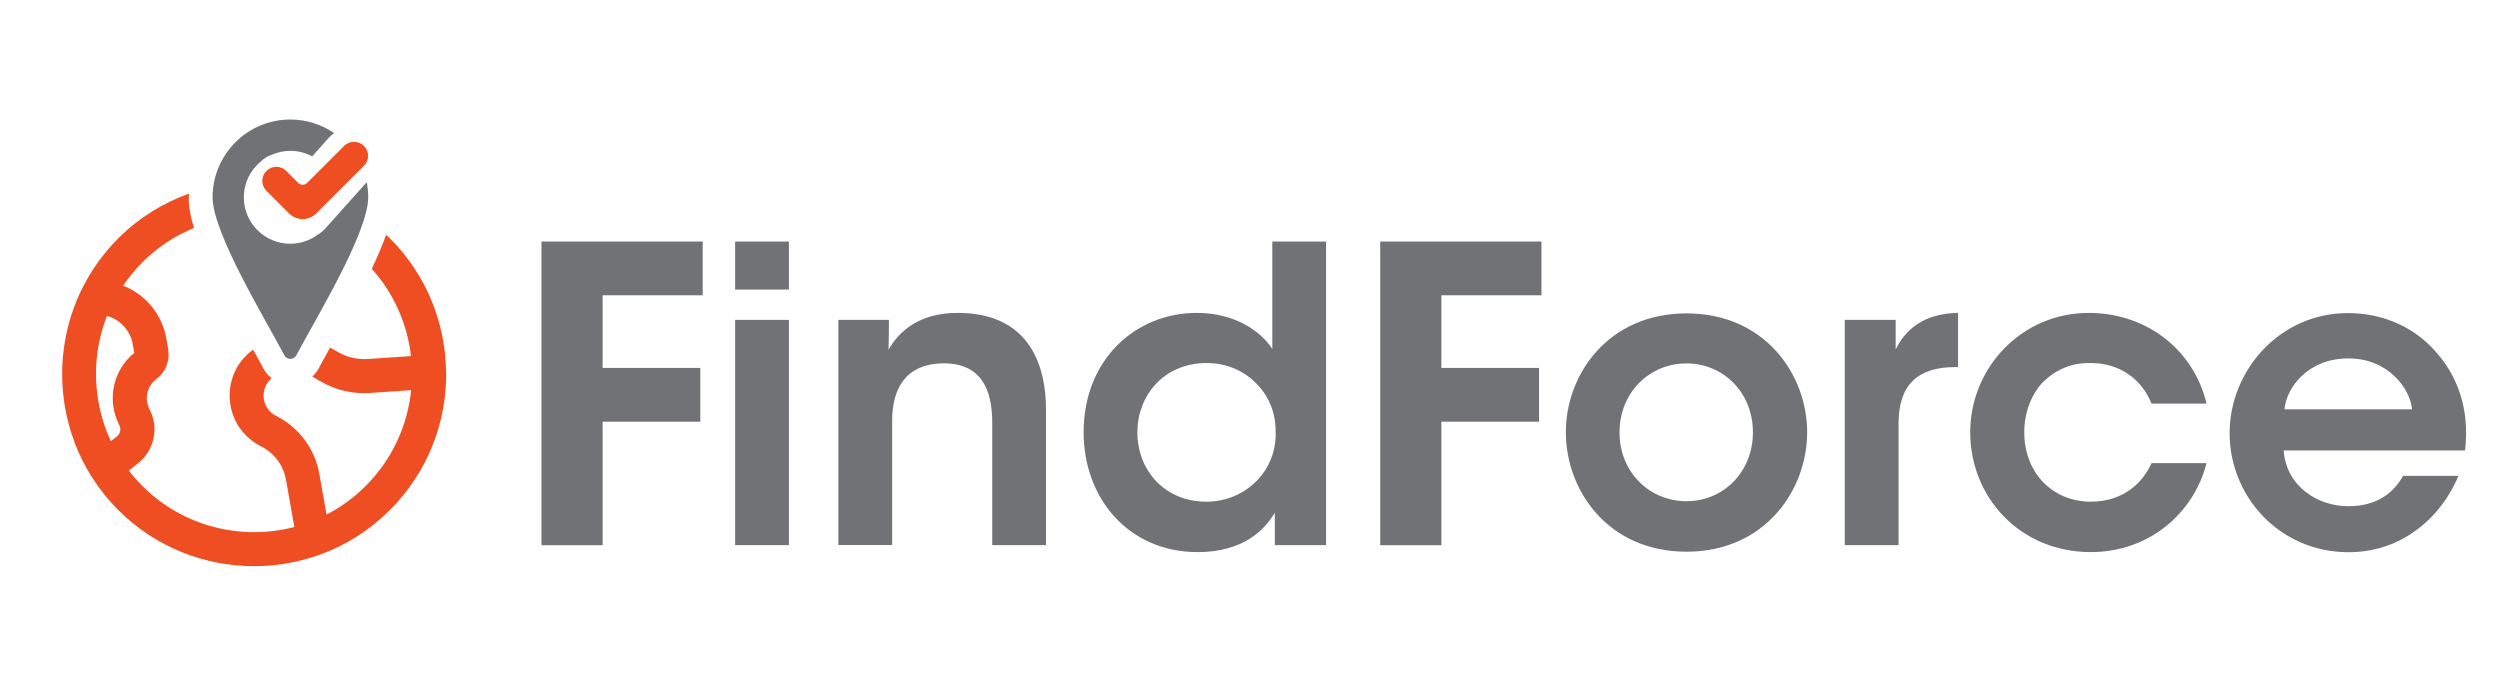
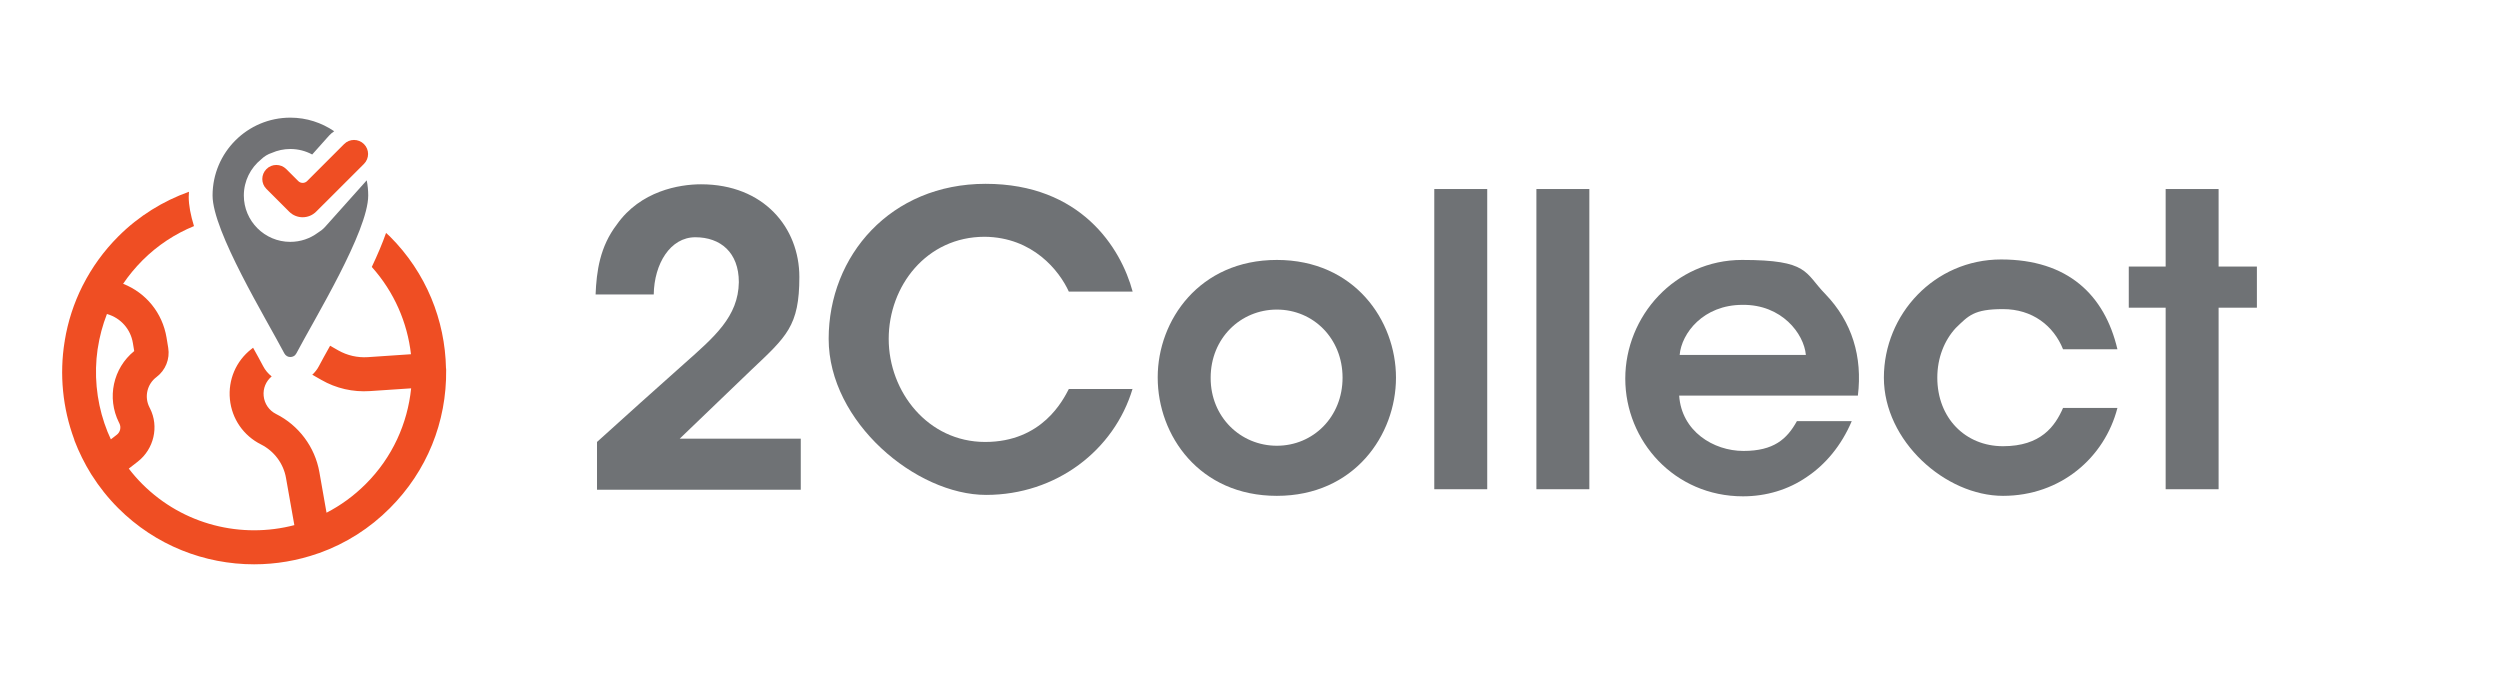
- <svg xmlns="http://www.w3.org/2000/svg" width="340" height="94" viewBox="0 0 340 94" fill="none">
-   <path d="M73.641 32.847H95.568V40.16H81.956V50.037H95.242V57.35H81.956V74.149H73.641V32.86V32.847Z" fill="#717275" />
-   <path d="M99.979 32.847H107.292V39.379H99.979V32.847ZM99.979 43.504H107.292V74.136H99.979V43.504Z" fill="#717275" />
-   <path d="M114.032 43.504H120.89C120.89 44.845 120.89 46.133 120.838 47.577C122.178 45.183 124.911 42.502 130.376 42.554C140.37 42.606 142.257 50.258 142.257 55.671V74.137H134.944V57.506C134.944 52.926 133.434 49.412 128.307 49.412C123.115 49.464 121.332 52.926 121.332 57.22V74.124H114.019V43.491L114.032 43.504Z" fill="#717275" />
-   <path d="M180.346 74.136H173.371V69.725C172.031 72.015 169.129 75.086 162.883 75.086C153.449 75.086 147.372 67.721 147.372 58.794C147.372 48.865 154.464 42.554 162.766 42.554C168.622 42.554 171.914 45.677 173.033 47.46V32.847H180.346V74.136ZM154.685 58.794C154.685 63.986 158.419 68.229 164.054 68.229C166.735 68.229 169.129 67.175 170.86 65.444C172.59 63.713 173.592 61.319 173.488 58.638C173.488 55.958 172.434 53.667 170.756 52.054C169.077 50.375 166.735 49.373 164.119 49.373C158.146 49.373 154.685 53.953 154.685 58.742V58.794Z" fill="#717275" />
-   <path d="M187.711 32.847H209.638V40.16H196.027V50.037H209.313V57.35H196.027V74.149H187.711V32.86V32.847Z" fill="#717275" />
-   <path d="M212.957 58.742C212.957 50.934 218.708 42.619 229.366 42.619C240.023 42.619 245.775 50.934 245.775 58.794C245.775 66.654 240.023 75.034 229.366 75.034C218.708 75.034 212.957 66.719 212.957 58.794V58.742ZM220.257 58.846C220.257 64.207 224.33 68.163 229.353 68.163C234.376 68.163 238.397 64.207 238.397 58.794C238.397 53.381 234.376 49.425 229.353 49.425C224.33 49.425 220.257 53.381 220.257 58.794V58.846Z" fill="#717275" />
-   <path d="M250.888 43.504H257.811V47.525C259.151 44.792 261.663 42.619 266.295 42.554V49.919H265.957C260.817 49.919 258.201 52.314 258.201 57.623V74.136H250.888V43.504Z" fill="#717275" />
-   <path d="M300.09 62.984C298.359 69.79 292.282 75.086 284.357 75.086C274.65 75.086 267.948 67.552 267.948 58.794C267.948 50.037 274.923 42.554 284.071 42.554C291.775 42.554 298.294 47.408 300.09 54.89H292.608C291.319 51.65 288.365 49.373 284.344 49.373C281.664 49.321 279.608 50.271 277.812 51.989C276.25 53.667 275.3 56.114 275.3 58.794C275.3 64.312 279.152 68.228 284.344 68.228C288.925 68.228 291.488 65.496 292.608 62.984H300.09Z" fill="#717275" />
-   <path d="M310.579 61.254C310.917 66.16 315.263 68.892 319.454 68.841C323.019 68.841 325.426 67.227 326.819 64.715H334.353C332.896 68.125 330.723 70.688 328.159 72.419C325.596 74.202 322.577 75.1 319.402 75.1C309.967 75.1 303.227 67.461 303.227 58.925C303.227 50.388 310.032 42.581 319.297 42.581C323.878 42.581 327.886 44.311 330.736 47.265C334.47 51.117 335.863 55.919 335.251 61.267H310.592L310.579 61.254ZM328.042 55.672C327.769 52.77 324.698 48.697 319.336 48.749C313.923 48.749 310.969 52.653 310.683 55.672H328.029H328.042Z" fill="#717275" />
-   <path d="M44.204 31.117C43.898 31.457 43.558 31.707 43.206 31.922C42.163 32.693 40.871 33.147 39.476 33.147C35.984 33.147 33.161 30.312 33.161 26.843C33.161 24.859 34.08 23.09 35.508 21.934C35.939 21.514 36.426 21.219 36.959 21.049C37.73 20.709 38.592 20.516 39.488 20.516C40.565 20.516 41.574 20.788 42.458 21.265L44.748 18.702C44.964 18.464 45.202 18.271 45.451 18.102C43.751 16.945 41.699 16.253 39.488 16.253C33.649 16.253 28.91 20.993 28.91 26.843C28.91 31.695 36.188 43.589 38.671 48.316C39.011 48.974 39.964 48.974 40.304 48.316C42.787 43.6 50.077 31.695 50.077 26.843C50.077 26.14 50.009 25.448 49.873 24.779L44.215 31.106L44.204 31.117Z" fill="#717275" />
-   <path d="M49.498 19.847C48.75 19.099 47.537 19.099 46.8 19.847L41.766 24.881C41.437 25.21 40.893 25.21 40.564 24.881L38.931 23.248C38.183 22.5 36.97 22.5 36.233 23.248C35.485 23.996 35.485 25.21 36.233 25.947L39.328 29.042C40.337 30.051 41.981 30.051 42.99 29.042L49.498 22.545C50.246 21.797 50.246 20.595 49.498 19.847Z" fill="#EF4E23" />
-   <path d="M60.655 50.345C60.53 43.825 57.979 37.352 53.013 32.397C52.855 32.239 52.673 32.091 52.503 31.932C52.004 33.361 51.347 34.903 50.564 36.558C53.626 39.982 55.406 44.143 55.893 48.429L50.02 48.825C48.614 48.916 47.231 48.599 46.007 47.907L44.895 47.272C44.295 48.349 43.762 49.302 43.365 50.061C43.138 50.503 42.821 50.889 42.469 51.218L43.705 51.921C45.712 53.077 48.002 53.599 50.326 53.44L55.916 53.066C55.428 57.828 53.376 62.453 49.737 66.081C48.127 67.691 46.324 68.995 44.408 69.981L43.433 64.449C42.832 61.047 40.633 58.1 37.549 56.558C36.596 56.081 35.962 55.163 35.859 54.097C35.757 53.077 36.166 52.102 36.948 51.444C36.472 51.07 36.063 50.594 35.78 50.038C35.429 49.358 34.952 48.508 34.42 47.544L34.204 47.714C32.095 49.347 31.007 51.909 31.268 54.562C31.529 57.215 33.116 59.505 35.497 60.696C37.277 61.592 38.558 63.292 38.898 65.265L40.032 71.671C32.878 73.541 24.941 71.671 19.352 66.081C18.683 65.412 18.071 64.71 17.515 63.984L18.74 63.032C20.939 61.319 21.642 58.258 20.406 55.809L20.316 55.628C19.601 54.211 20.009 52.487 21.279 51.535C22.515 50.605 23.127 49.075 22.878 47.556L22.651 46.172C22.096 42.816 19.862 40.073 16.744 38.848C17.504 37.726 18.377 36.672 19.363 35.674C21.438 33.599 23.83 32.046 26.381 31.003C25.928 29.517 25.667 28.18 25.667 27.023C25.667 26.785 25.69 26.558 25.701 26.331C22.198 27.59 18.898 29.597 16.098 32.397C14.102 34.393 12.493 36.638 11.279 39.03C11.257 39.064 11.245 39.098 11.223 39.132C10.032 41.501 9.227 44.007 8.808 46.569V46.649L8.785 46.717C8.071 51.161 8.513 55.741 10.089 60.004L10.1 60.05L10.123 60.118V60.152C10.735 61.739 11.495 63.281 12.402 64.743C12.425 64.778 12.447 64.811 12.47 64.846C13.479 66.444 14.681 67.963 16.075 69.358C21.166 74.448 27.855 76.999 34.556 76.999C37.515 76.999 40.474 76.501 43.297 75.503C43.342 75.492 43.399 75.469 43.444 75.457C47.061 74.154 50.292 72.102 53.025 69.358C58.047 64.335 60.757 57.669 60.678 50.56C60.678 50.492 60.678 50.424 60.666 50.356L60.655 50.345ZM16.189 57.725L16.234 57.828C16.506 58.36 16.359 59.018 15.883 59.381L15.078 60.004C14.749 59.313 14.465 58.61 14.227 57.895L14.205 57.839C13.105 54.585 12.787 51.116 13.275 47.737L13.297 47.624C13.536 46.036 13.955 44.472 14.545 42.953L14.613 42.975C16.438 43.519 17.765 45.027 18.071 46.898L18.252 47.998C15.384 50.322 14.499 54.347 16.177 57.714L16.189 57.725Z" fill="#EF4E23" />
+ <svg xmlns="http://www.w3.org/2000/svg" width="368" height="102" viewBox="0 0 368 102" fill="none">
+   <path d="M47.844 33.406C47.513 33.774 47.145 34.044 46.764 34.277C45.636 35.111 44.237 35.602 42.727 35.602C38.948 35.602 35.892 32.534 35.892 28.779C35.892 26.632 36.886 24.718 38.432 23.466C38.899 23.012 39.426 22.693 40.003 22.509C40.837 22.14 41.77 21.932 42.739 21.932C43.905 21.932 44.997 22.226 45.955 22.742L48.433 19.968C48.666 19.711 48.924 19.502 49.194 19.318C47.353 18.066 45.132 17.318 42.739 17.318C36.42 17.318 31.29 22.447 31.29 28.779C31.29 34.031 39.169 46.904 41.856 52.021C42.224 52.733 43.255 52.733 43.623 52.021C46.31 46.916 54.201 34.031 54.201 28.779C54.201 28.018 54.127 27.27 53.98 26.546L47.857 33.393L47.844 33.406Z" fill="#717275" />
+   <path d="M53.575 21.207C52.765 20.398 51.452 20.398 50.654 21.207L45.206 26.656C44.85 27.012 44.261 27.012 43.905 26.656L42.138 24.889C41.328 24.079 40.015 24.079 39.217 24.889C38.407 25.699 38.407 27.012 39.217 27.809L42.567 31.16C43.659 32.252 45.439 32.252 46.531 31.16L53.575 24.128C54.384 23.318 54.384 22.017 53.575 21.207Z" fill="#EF4E23" />
+   <path d="M65.65 54.217C65.515 47.161 62.754 40.154 57.379 34.791C57.207 34.62 57.011 34.46 56.827 34.288C56.287 35.834 55.575 37.503 54.728 39.295C58.042 43.001 59.968 47.505 60.496 52.143L54.139 52.573C52.618 52.671 51.121 52.327 49.795 51.579L48.593 50.892C47.942 52.057 47.366 53.088 46.936 53.91C46.691 54.389 46.347 54.806 45.967 55.162L47.304 55.923C49.476 57.174 51.955 57.739 54.471 57.567L60.52 57.162C59.993 62.316 57.772 67.323 53.833 71.25C52.09 72.992 50.139 74.403 48.065 75.471L47.01 69.483C46.359 65.801 43.979 62.611 40.641 60.942C39.61 60.426 38.923 59.432 38.812 58.279C38.702 57.174 39.144 56.119 39.99 55.407C39.475 55.002 39.033 54.487 38.727 53.886C38.346 53.149 37.831 52.229 37.254 51.186L37.021 51.37C34.738 53.137 33.56 55.91 33.843 58.782C34.125 61.653 35.843 64.132 38.42 65.421C40.346 66.39 41.733 68.231 42.101 70.366L43.328 77.299C35.585 79.324 26.995 77.299 20.945 71.25C20.221 70.526 19.559 69.765 18.957 68.979L20.283 67.949C22.663 66.096 23.424 62.782 22.087 60.132L21.988 59.935C21.215 58.401 21.657 56.536 23.032 55.505C24.369 54.499 25.032 52.843 24.762 51.198L24.516 49.701C23.915 46.069 21.498 43.099 18.123 41.774C18.945 40.559 19.89 39.418 20.958 38.338C23.203 36.092 25.793 34.411 28.554 33.282C28.063 31.675 27.78 30.227 27.78 28.975C27.78 28.717 27.805 28.472 27.817 28.226C24.026 29.588 20.454 31.761 17.424 34.791C15.264 36.951 13.521 39.381 12.208 41.97C12.184 42.007 12.171 42.044 12.147 42.081C10.858 44.645 9.987 47.357 9.533 50.131V50.217L9.509 50.29C8.735 55.1 9.214 60.058 10.92 64.672L10.932 64.721L10.957 64.795V64.832C11.619 66.55 12.441 68.219 13.423 69.802C13.448 69.838 13.472 69.875 13.497 69.912C14.589 71.642 15.89 73.287 17.399 74.796C22.909 80.306 30.149 83.067 37.401 83.067C40.604 83.067 43.807 82.527 46.862 81.447C46.911 81.435 46.973 81.41 47.022 81.398C50.937 79.987 54.434 77.766 57.391 74.796C62.827 69.36 65.76 62.144 65.674 54.45C65.674 54.377 65.674 54.303 65.662 54.229L65.65 54.217ZM17.522 62.206L17.571 62.316C17.865 62.893 17.706 63.605 17.19 63.997L16.319 64.672C15.963 63.924 15.656 63.163 15.399 62.39L15.374 62.328C14.184 58.806 13.84 55.051 14.368 51.395L14.393 51.272C14.65 49.554 15.104 47.86 15.742 46.216L15.816 46.241C17.792 46.83 19.227 48.462 19.559 50.486L19.755 51.677C16.65 54.193 15.693 58.549 17.509 62.193L17.522 62.206Z" fill="#EF4E23" />
+   <path d="M87.879 65.056C92.194 61.159 96.439 57.331 100.754 53.504C105.138 49.606 108.687 46.614 108.757 41.534C108.757 37.15 106.043 34.923 102.354 34.923C98.666 34.923 96.3 38.82 96.23 43.343H87.671C87.81 39.933 88.297 36.315 90.802 33.044C94.282 28.103 99.988 27.128 103.189 27.128C112.445 27.128 117.665 33.531 117.665 40.768C117.665 48.006 115.786 49.537 110.566 54.478C107.087 57.818 103.607 61.159 100.058 64.569H117.873V72.085H87.879V65.125V65.056Z" fill="#6F7275" />
+   <path d="M166.726 57.192C164.012 66.308 155.453 72.85 145.153 72.85C134.854 72.85 121.979 62.133 121.979 49.885C121.979 37.637 131.096 27.059 145.083 27.059C159.071 27.059 164.987 36.454 166.726 42.926H157.332C155.94 39.864 152.043 34.923 144.944 34.853C136.385 34.853 130.817 42.091 130.817 49.885C130.817 57.679 136.593 65.056 145.014 65.056C153.434 65.056 156.496 58.862 157.332 57.262H166.726V57.192Z" fill="#6F7275" />
+   <path d="M170.415 55.522C170.415 47.171 176.539 38.263 187.952 38.263C199.365 38.263 205.489 47.171 205.489 55.592C205.489 64.012 199.365 72.989 187.952 72.989C176.539 72.989 170.415 64.082 170.415 55.592V55.522ZM178.209 55.661C178.209 61.368 182.593 65.613 187.952 65.613C193.31 65.613 197.625 61.368 197.625 55.592C197.625 49.815 193.31 45.57 187.952 45.57C182.593 45.57 178.209 49.815 178.209 55.592V55.661Z" fill="#6F7275" />
+   <path d="M211.126 27.825H218.92V72.015H211.126V27.825Z" fill="#6F7275" />
+   <path d="M226.158 27.825H233.952V72.015H226.158V27.825Z" fill="#6F7275" />
+   <path d="M247.174 58.236C247.522 63.455 252.185 66.378 256.639 66.378C261.093 66.378 263.041 64.638 264.503 61.994H272.575C271.044 65.613 268.678 68.396 265.964 70.206C263.25 72.085 259.979 73.059 256.569 73.059C246.478 73.059 239.241 64.917 239.241 55.731C239.241 46.545 246.548 38.263 256.43 38.263C266.312 38.263 265.616 40.142 268.678 43.274C272.645 47.38 274.176 52.529 273.48 58.236H247.105H247.174ZM265.825 52.251C265.546 49.12 262.276 44.805 256.5 44.874C250.723 44.874 247.522 49.05 247.244 52.251H265.825Z" fill="#6F7275" />
+   <path d="M311.686 60.045C309.807 67.352 303.335 72.989 294.845 72.989C286.354 72.989 277.307 64.916 277.307 55.591C277.307 46.266 284.754 38.193 294.566 38.193C304.379 38.193 309.807 43.413 311.686 51.416H303.683C302.291 47.936 299.159 45.501 294.845 45.501C290.53 45.501 289.764 46.475 287.885 48.284C286.215 50.093 285.171 52.668 285.171 55.591C285.171 61.507 289.277 65.682 294.845 65.682C300.412 65.682 302.5 62.759 303.683 60.045H311.686Z" fill="#6F7275" />
+   <path d="M318.784 45.292H313.356V39.237H318.784V27.825H326.578V39.237H332.215V45.292H326.578V72.015H318.784V45.292Z" fill="#6F7275" />
</svg>
